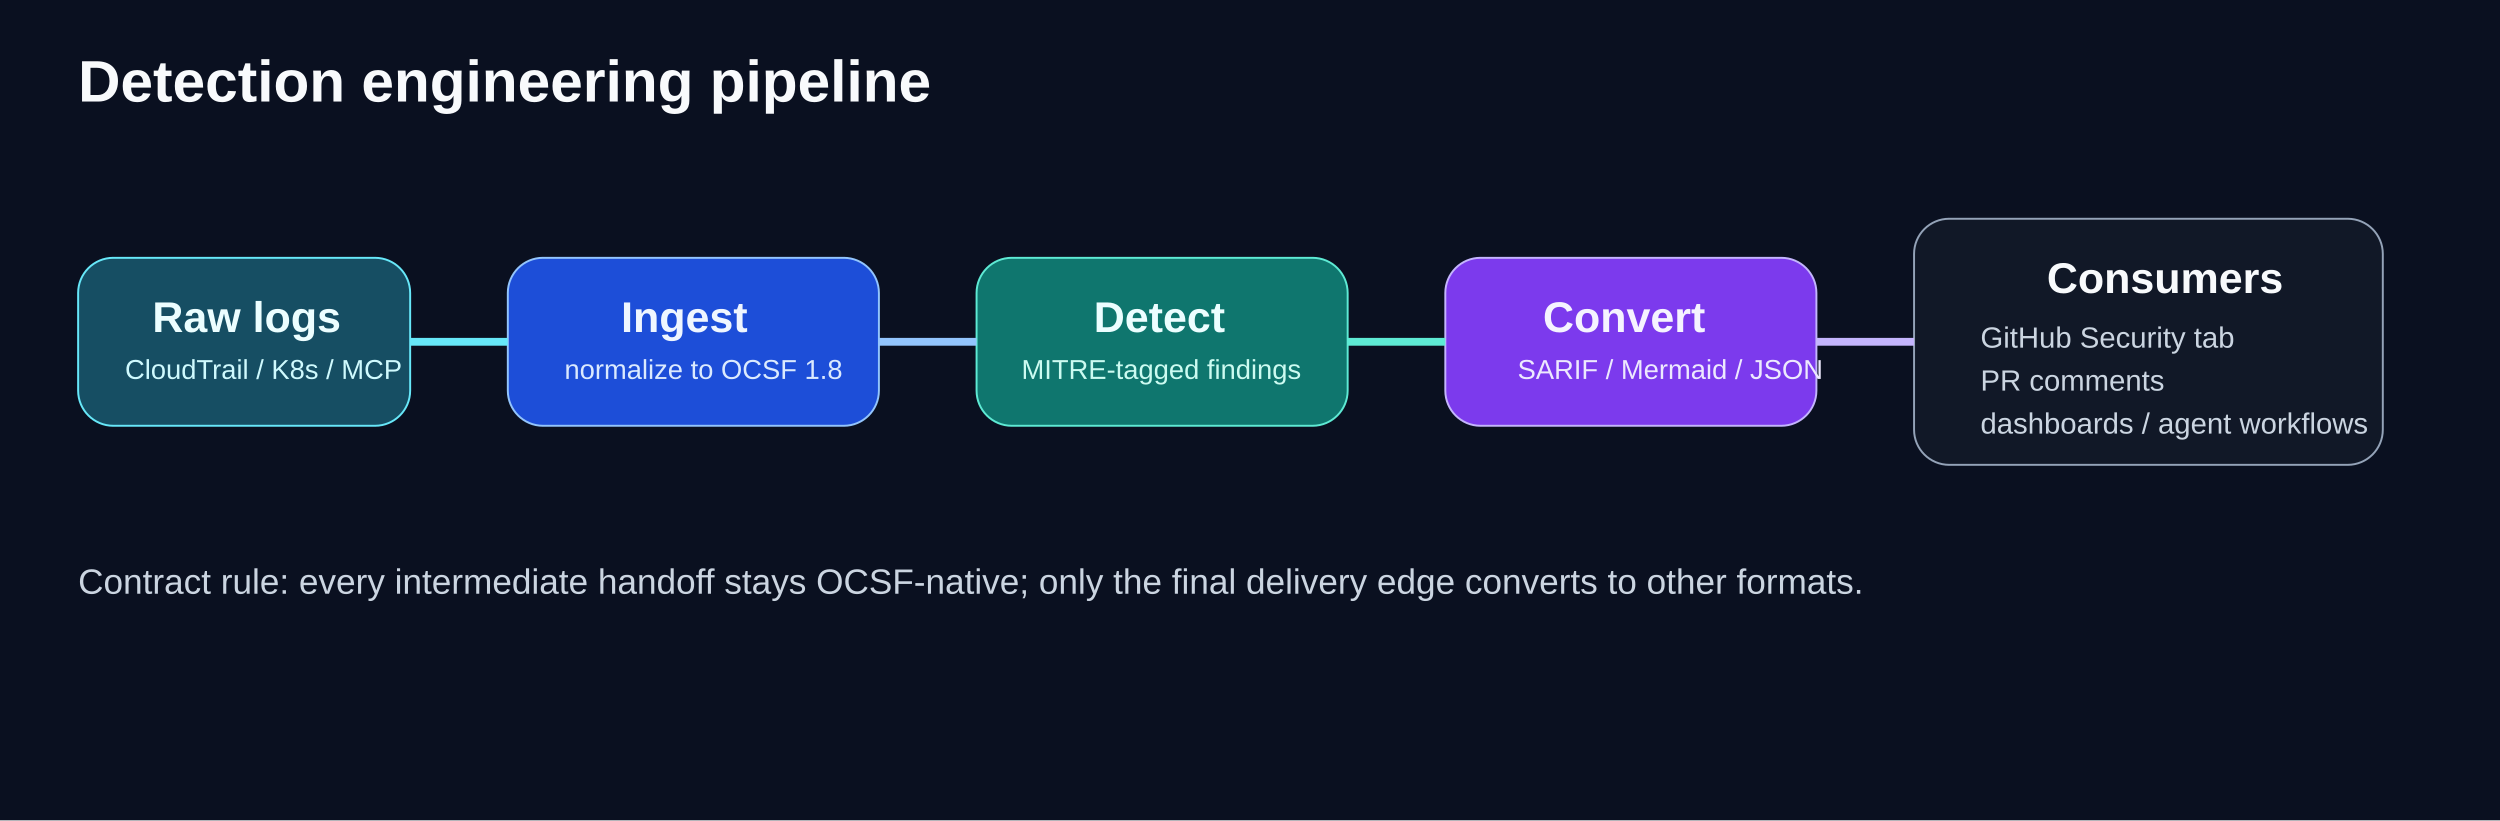
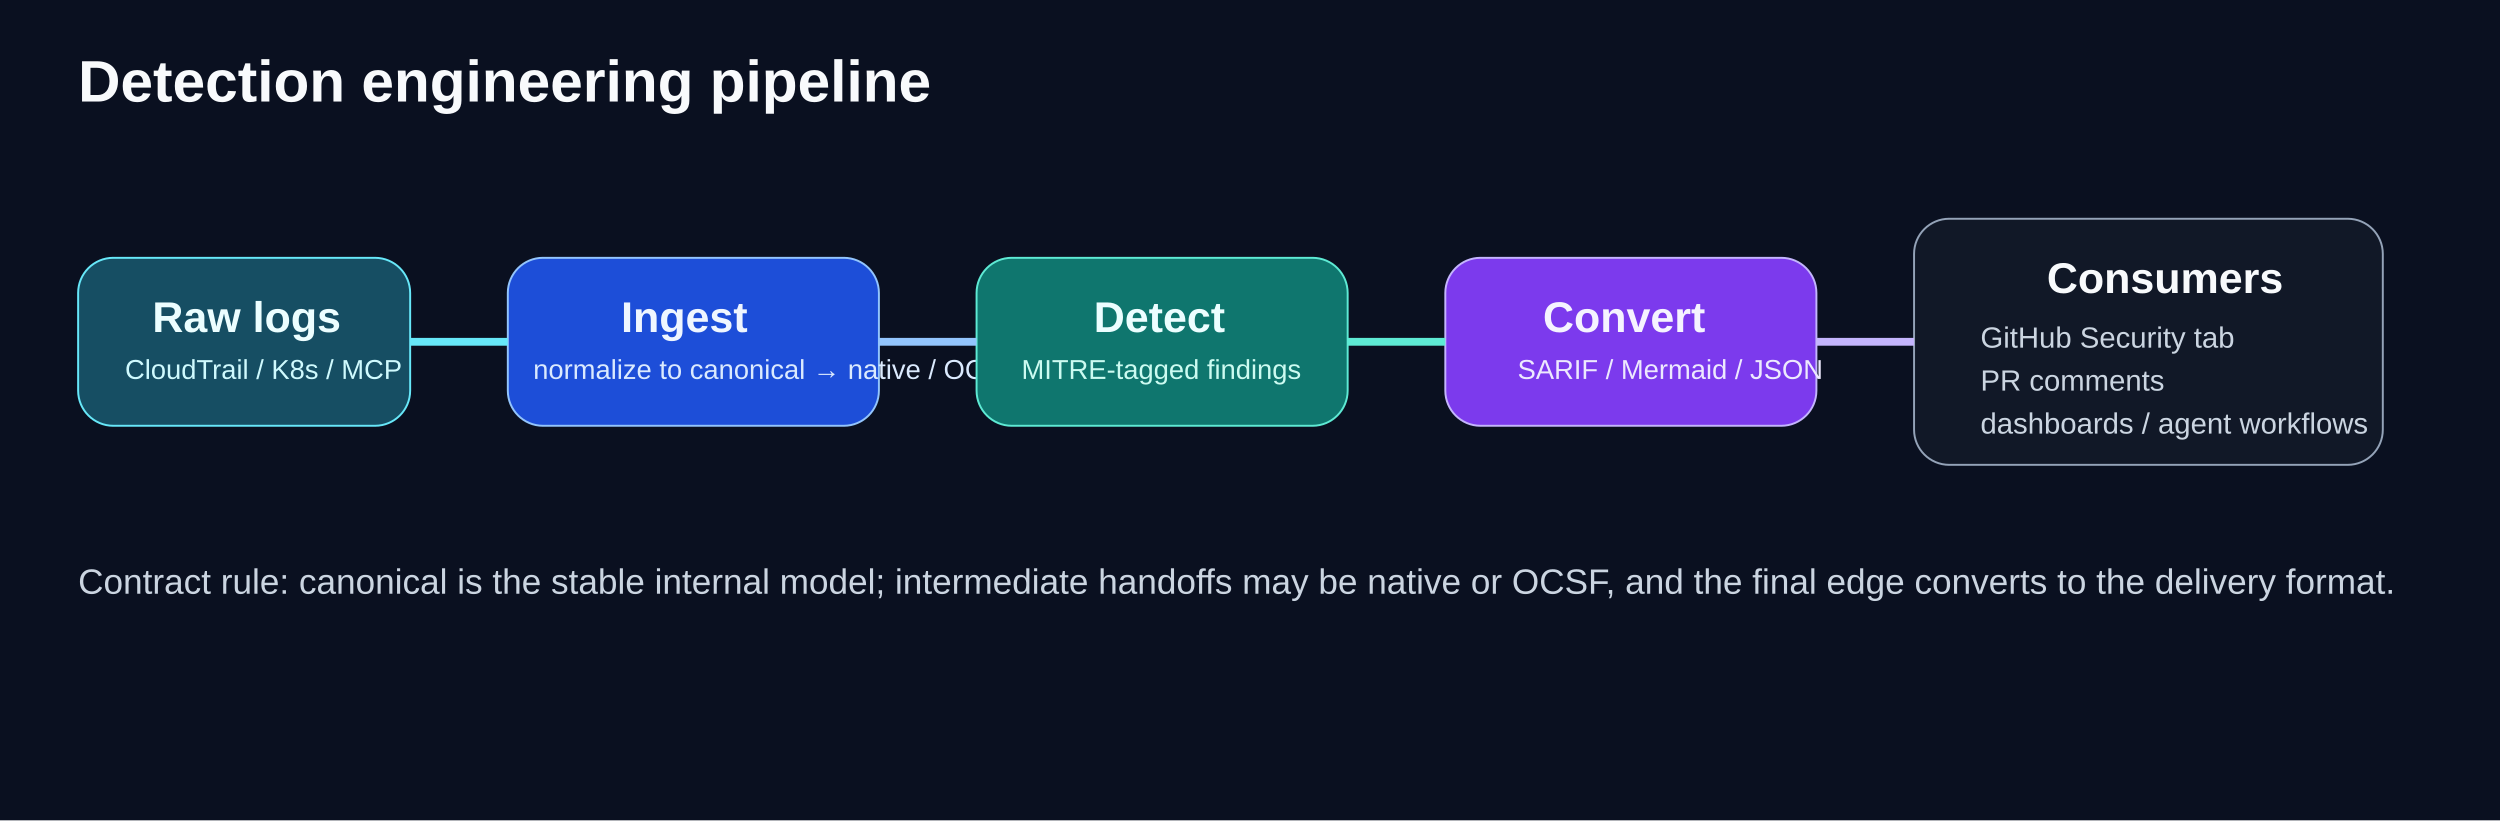
<svg xmlns="http://www.w3.org/2000/svg" width="1280" height="420" viewBox="0 0 1280 420" role="img" aria-labelledby="title desc">
  <rect width="1280" height="420" fill="#0a1020" />
  <text x="40" y="52" fill="#f8fafc" font-size="30" font-family="Arial, sans-serif" font-weight="700">Detection engineering pipeline</text>
  <g font-family="Arial, sans-serif">
    <rect x="40" y="132" width="170" height="86" rx="18" fill="#164e63" stroke="#67e8f9" />
    <text x="78" y="170" fill="#ecfeff" font-size="22" font-weight="700">Raw logs</text>
    <text x="64" y="194" fill="#cffafe" font-size="14">CloudTrail / K8s / MCP</text>
    <rect x="260" y="132" width="190" height="86" rx="18" fill="#1d4ed8" stroke="#93c5fd" />
    <text x="318" y="170" fill="#eff6ff" font-size="22" font-weight="700">Ingest</text>
-     <text x="289" y="194" fill="#dbeafe" font-size="14">normalize to OCSF 1.8</text>
+     <text x="273" y="194" fill="#dbeafe" font-size="14">normalize to canonical → native / OCSF</text>
    <rect x="500" y="132" width="190" height="86" rx="18" fill="#0f766e" stroke="#5eead4" />
    <text x="560" y="170" fill="#ecfeff" font-size="22" font-weight="700">Detect</text>
    <text x="523" y="194" fill="#ccfbf1" font-size="14">MITRE-tagged findings</text>
    <rect x="740" y="132" width="190" height="86" rx="18" fill="#7c3aed" stroke="#c4b5fd" />
    <text x="790" y="170" fill="#f5f3ff" font-size="22" font-weight="700">Convert</text>
    <text x="777" y="194" fill="#ede9fe" font-size="14">SARIF / Mermaid / JSON</text>
    <rect x="980" y="112" width="240" height="126" rx="18" fill="#111827" stroke="#94a3b8" />
    <text x="1048" y="150" fill="#f8fafc" font-size="22" font-weight="700">Consumers</text>
    <text x="1014" y="178" fill="#cbd5e1" font-size="15">GitHub Security tab</text>
    <text x="1014" y="200" fill="#cbd5e1" font-size="15">PR comments</text>
    <text x="1014" y="222" fill="#cbd5e1" font-size="15">dashboards / agent workflows</text>
  </g>
  <g stroke-width="4" fill="none">
    <path d="M210 175 L260 175" stroke="#67e8f9" />
    <path d="M450 175 L500 175" stroke="#93c5fd" />
    <path d="M690 175 L740 175" stroke="#5eead4" />
    <path d="M930 175 L980 175" stroke="#c4b5fd" />
  </g>
-   <text x="40" y="304" fill="#cbd5e1" font-size="18" font-family="Arial, sans-serif">Contract rule: every intermediate handoff stays OCSF-native; only the final delivery edge converts to other formats.</text>
+   <text x="40" y="304" fill="#cbd5e1" font-size="18" font-family="Arial, sans-serif">Contract rule: canonical is the stable internal model; intermediate handoffs may be native or OCSF, and the final edge converts to the delivery format.</text>
</svg>
